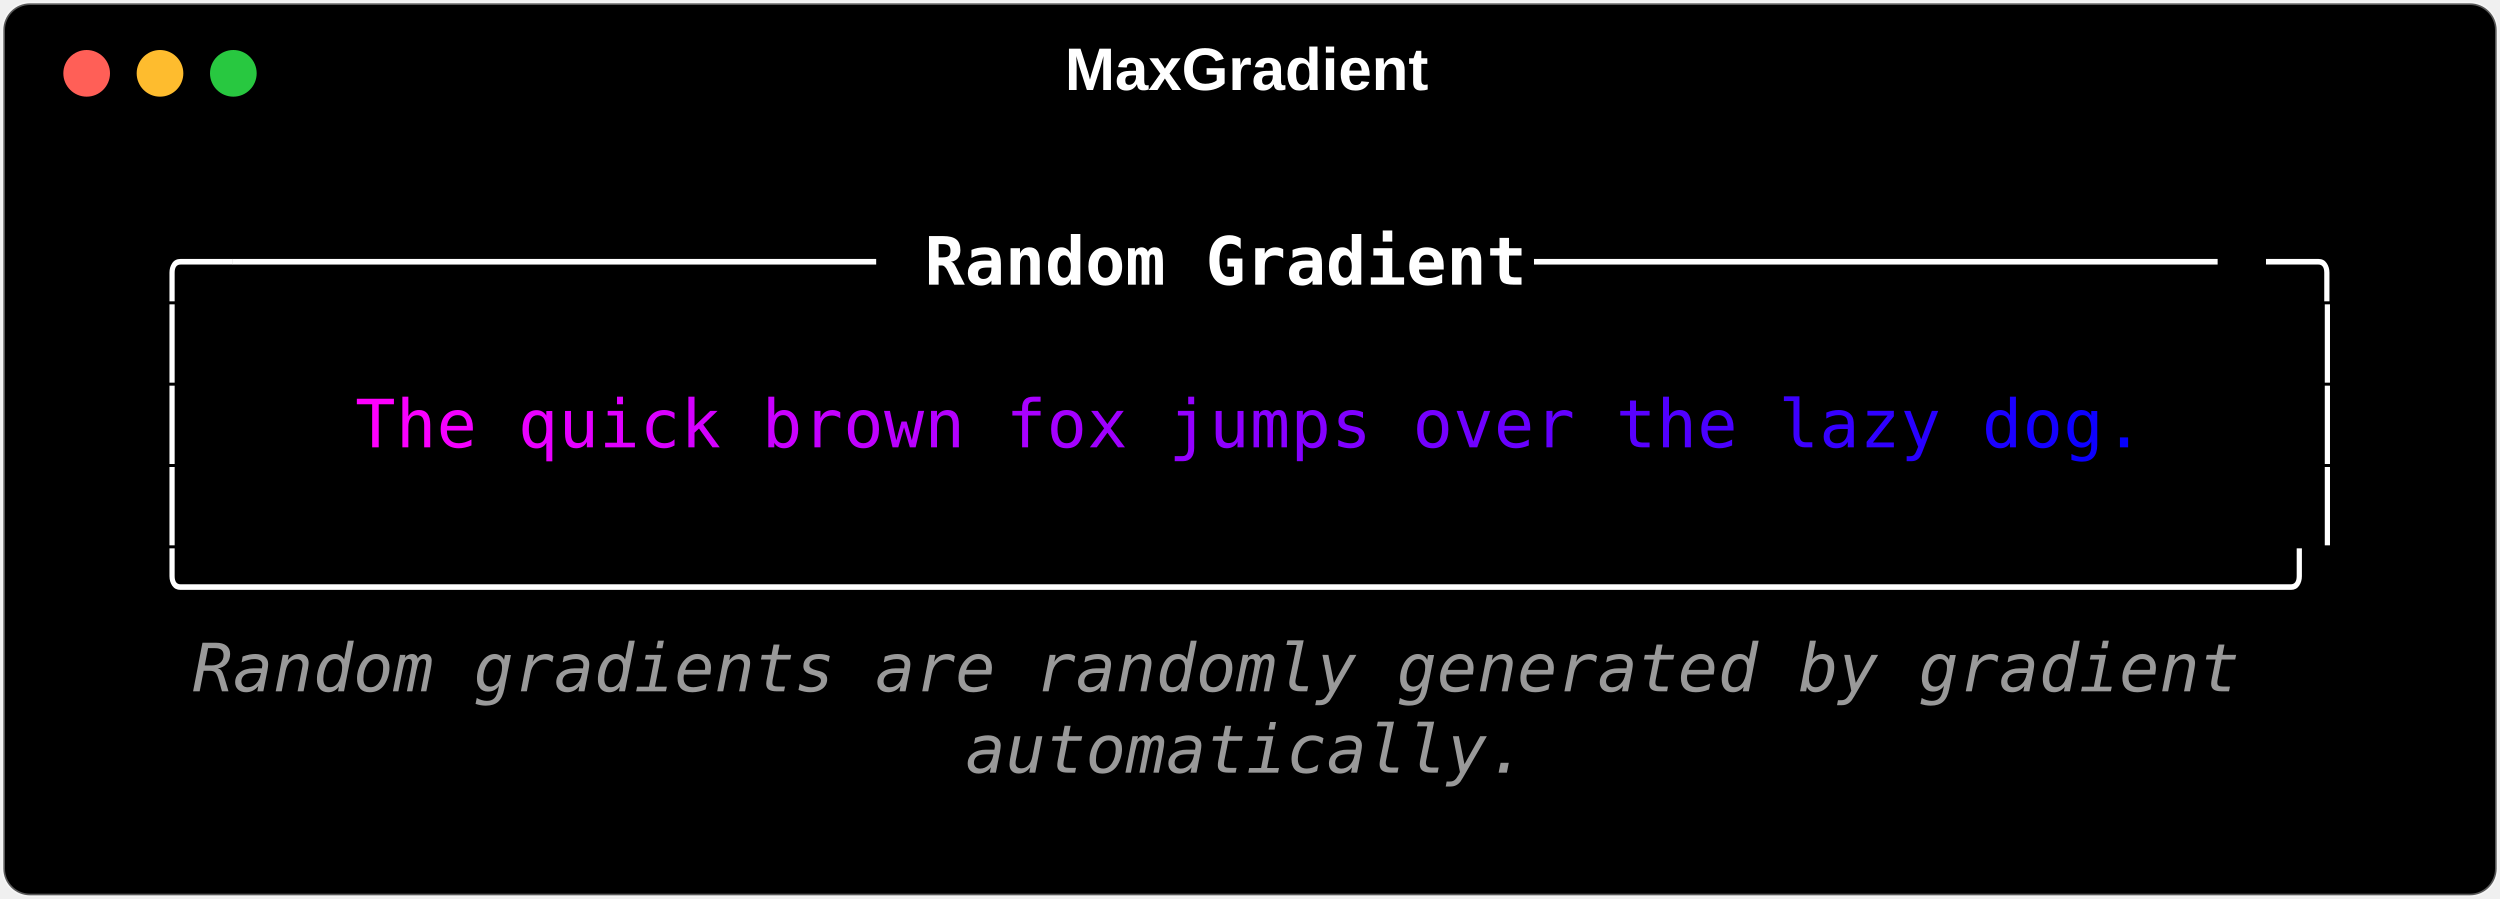
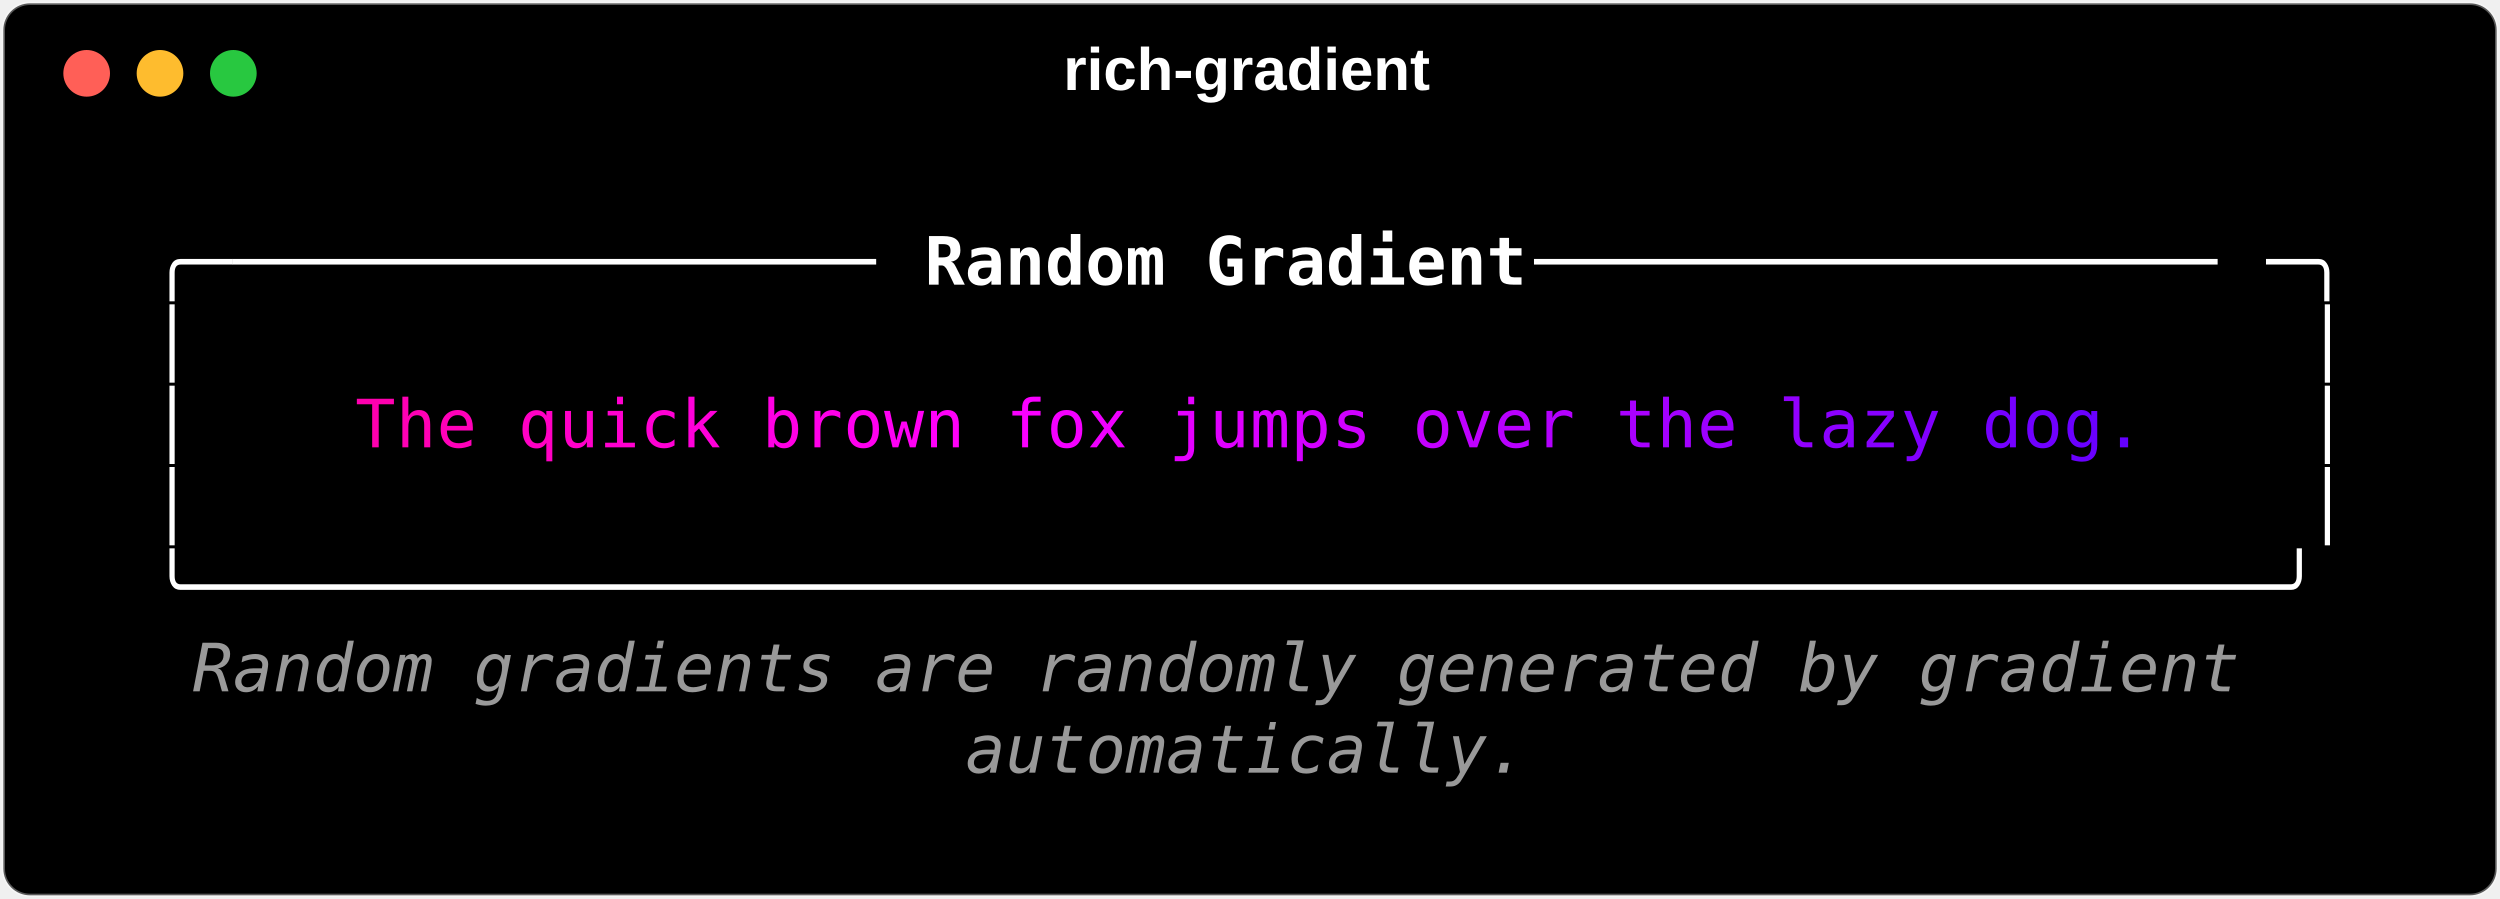
<svg xmlns="http://www.w3.org/2000/svg" class="rich-terminal" viewBox="0 0 750 269.6">
  <style>

    @font-face {
        font-family: "Fira Code";
        src: local("FiraCode-Regular"),
                url("https://cdnjs.cloudflare.com/ajax/libs/firacode/6.2.0/woff2/FiraCode-Regular.woff2") format("woff2"),
                url("https://cdnjs.cloudflare.com/ajax/libs/firacode/6.2.0/woff/FiraCode-Regular.woff") format("woff");
        font-style: normal;
        font-weight: 400;
    }
    @font-face {
        font-family: "Fira Code";
        src: local("FiraCode-Bold"),
                url("https://cdnjs.cloudflare.com/ajax/libs/firacode/6.2.0/woff2/FiraCode-Bold.woff2") format("woff2"),
                url("https://cdnjs.cloudflare.com/ajax/libs/firacode/6.2.0/woff/FiraCode-Bold.woff") format("woff");
        font-style: bold;
        font-weight: 700;
    }

-     .terminal-447890561-matrix {
+     .terminal-2675657438-matrix {
        font-family: Fira Code, monospace;
        font-size: 20px;
        line-height: 24.4px;
        font-variant-east-asian: full-width;
    }

-     .terminal-447890561-title {
+     .terminal-2675657438-title {
        font-size: 18px;
        font-weight: bold;
        font-family: arial;
    }

-     .terminal-447890561-r1 { fill: #ffffff }
- .terminal-447890561-r2 { fill: #ffffff;font-weight: bold }
- .terminal-447890561-r3 { fill: #ff00ff }
- .terminal-447890561-r4 { fill: #f900ff }
- .terminal-447890561-r5 { fill: #f400ff }
- .terminal-447890561-r6 { fill: #ef00ff }
- .terminal-447890561-r7 { fill: #e900ff }
- .terminal-447890561-r8 { fill: #e400ff }
- .terminal-447890561-r9 { fill: #df00ff }
- .terminal-447890561-r10 { fill: #d900ff }
- .terminal-447890561-r11 { fill: #d400ff }
- .terminal-447890561-r12 { fill: #cf00ff }
- .terminal-447890561-r13 { fill: #c900ff }
- .terminal-447890561-r14 { fill: #c400ff }
- .terminal-447890561-r15 { fill: #bf00ff }
- .terminal-447890561-r16 { fill: #b900ff }
- .terminal-447890561-r17 { fill: #b400ff }
- .terminal-447890561-r18 { fill: #af00ff }
- .terminal-447890561-r19 { fill: #a900ff }
- .terminal-447890561-r20 { fill: #a400ff }
- .terminal-447890561-r21 { fill: #9f00ff }
- .terminal-447890561-r22 { fill: #9900ff }
- .terminal-447890561-r23 { fill: #9400ff }
- .terminal-447890561-r24 { fill: #8f00ff }
- .terminal-447890561-r25 { fill: #8900ff }
- .terminal-447890561-r26 { fill: #8400ff }
- .terminal-447890561-r27 { fill: #7f00ff }
- .terminal-447890561-r28 { fill: #7900ff }
- .terminal-447890561-r29 { fill: #7400ff }
- .terminal-447890561-r30 { fill: #6f00ff }
- .terminal-447890561-r31 { fill: #6900ff }
- .terminal-447890561-r32 { fill: #6400ff }
- .terminal-447890561-r33 { fill: #5f00ff }
- .terminal-447890561-r34 { fill: #5800ff }
- .terminal-447890561-r35 { fill: #5100ff }
- .terminal-447890561-r36 { fill: #4a00ff }
- .terminal-447890561-r37 { fill: #4300ff }
- .terminal-447890561-r38 { fill: #3d00ff }
- .terminal-447890561-r39 { fill: #3600ff }
- .terminal-447890561-r40 { fill: #2f00ff }
- .terminal-447890561-r41 { fill: #2800ff }
- .terminal-447890561-r42 { fill: #2100ff }
- .terminal-447890561-r43 { fill: #1b00ff }
- .terminal-447890561-r44 { fill: #1400ff }
- .terminal-447890561-r45 { fill: #0d00ff }
- .terminal-447890561-r46 { fill: #0600ff }
- .terminal-447890561-r47 { fill: #999999;font-style: italic; }
+     .terminal-2675657438-r1 { fill: #ffffff }
+ .terminal-2675657438-r2 { fill: #ffffff;font-weight: bold }
+ .terminal-2675657438-r3 { fill: #ff00af }
+ .terminal-2675657438-r4 { fill: #ff00b4 }
+ .terminal-2675657438-r5 { fill: #ff00b9 }
+ .terminal-2675657438-r6 { fill: #ff00bf }
+ .terminal-2675657438-r7 { fill: #ff00c4 }
+ .terminal-2675657438-r8 { fill: #ff00c9 }
+ .terminal-2675657438-r9 { fill: #ff00cf }
+ .terminal-2675657438-r10 { fill: #ff00d4 }
+ .terminal-2675657438-r11 { fill: #ff00d9 }
+ .terminal-2675657438-r12 { fill: #ff00df }
+ .terminal-2675657438-r13 { fill: #ff00e4 }
+ .terminal-2675657438-r14 { fill: #ff00e9 }
+ .terminal-2675657438-r15 { fill: #ff00ef }
+ .terminal-2675657438-r16 { fill: #ff00f4 }
+ .terminal-2675657438-r17 { fill: #ff00f9 }
+ .terminal-2675657438-r18 { fill: #ff00ff }
+ .terminal-2675657438-r19 { fill: #f900ff }
+ .terminal-2675657438-r20 { fill: #f400ff }
+ .terminal-2675657438-r21 { fill: #ef00ff }
+ .terminal-2675657438-r22 { fill: #e900ff }
+ .terminal-2675657438-r23 { fill: #e400ff }
+ .terminal-2675657438-r24 { fill: #df00ff }
+ .terminal-2675657438-r25 { fill: #d900ff }
+ .terminal-2675657438-r26 { fill: #d400ff }
+ .terminal-2675657438-r27 { fill: #cf00ff }
+ .terminal-2675657438-r28 { fill: #c900ff }
+ .terminal-2675657438-r29 { fill: #c400ff }
+ .terminal-2675657438-r30 { fill: #bf00ff }
+ .terminal-2675657438-r31 { fill: #b900ff }
+ .terminal-2675657438-r32 { fill: #b400ff }
+ .terminal-2675657438-r33 { fill: #af00ff }
+ .terminal-2675657438-r34 { fill: #a900ff }
+ .terminal-2675657438-r35 { fill: #a300ff }
+ .terminal-2675657438-r36 { fill: #9d00ff }
+ .terminal-2675657438-r37 { fill: #9800ff }
+ .terminal-2675657438-r38 { fill: #9200ff }
+ .terminal-2675657438-r39 { fill: #8c00ff }
+ .terminal-2675657438-r40 { fill: #8700ff }
+ .terminal-2675657438-r41 { fill: #8100ff }
+ .terminal-2675657438-r42 { fill: #7b00ff }
+ .terminal-2675657438-r43 { fill: #7500ff }
+ .terminal-2675657438-r44 { fill: #7000ff }
+ .terminal-2675657438-r45 { fill: #6a00ff }
+ .terminal-2675657438-r46 { fill: #6400ff }
+ .terminal-2675657438-r47 { fill: #999999;font-style: italic; }
    </style>
  <defs>
-     <clipPath id="terminal-447890561-clip-terminal">
+     <clipPath id="terminal-2675657438-clip-terminal">
      <rect x="0" y="0" width="731.0" height="218.6" />
    </clipPath>
-     <clipPath id="terminal-447890561-line-0">
+     <clipPath id="terminal-2675657438-line-0">
      <rect x="0" y="1.5" width="732" height="24.65" />
    </clipPath>
-     <clipPath id="terminal-447890561-line-1">
+     <clipPath id="terminal-2675657438-line-1">
      <rect x="0" y="25.9" width="732" height="24.65" />
    </clipPath>
-     <clipPath id="terminal-447890561-line-2">
+     <clipPath id="terminal-2675657438-line-2">
      <rect x="0" y="50.3" width="732" height="24.65" />
    </clipPath>
-     <clipPath id="terminal-447890561-line-3">
+     <clipPath id="terminal-2675657438-line-3">
      <rect x="0" y="74.7" width="732" height="24.65" />
    </clipPath>
-     <clipPath id="terminal-447890561-line-4">
+     <clipPath id="terminal-2675657438-line-4">
      <rect x="0" y="99.1" width="732" height="24.65" />
    </clipPath>
-     <clipPath id="terminal-447890561-line-5">
+     <clipPath id="terminal-2675657438-line-5">
      <rect x="0" y="123.5" width="732" height="24.65" />
    </clipPath>
-     <clipPath id="terminal-447890561-line-6">
+     <clipPath id="terminal-2675657438-line-6">
      <rect x="0" y="147.9" width="732" height="24.65" />
    </clipPath>
-     <clipPath id="terminal-447890561-line-7">
+     <clipPath id="terminal-2675657438-line-7">
      <rect x="0" y="172.3" width="732" height="24.65" />
    </clipPath>
  </defs>
  <rect fill="#000000" stroke="rgba(255,255,255,0.35)" stroke-width="1" x="1" y="1" width="748" height="267.6" rx="8" />
-   <text class="terminal-447890561-title" fill="#ffffff" text-anchor="middle" x="374" y="27">MaxGradient</text>
+   <text class="terminal-2675657438-title" fill="#ffffff" text-anchor="middle" x="374" y="27">rich-gradient</text>
  <g transform="translate(26,22)">
    <circle cx="0" cy="0" r="7" fill="#ff5f57" />
    <circle cx="22" cy="0" r="7" fill="#febc2e" />
    <circle cx="44" cy="0" r="7" fill="#28c840" />
  </g>
-   <g transform="translate(9, 41)" clip-path="url(#terminal-447890561-clip-terminal)">
-     <g class="terminal-447890561-matrix">
-       <text class="terminal-447890561-r1" x="732" y="20" textLength="12.2" clip-path="url(#terminal-447890561-line-0)">
+   <g transform="translate(9, 41)" clip-path="url(#terminal-2675657438-clip-terminal)">
+     <g class="terminal-2675657438-matrix">
+       <text class="terminal-2675657438-r1" x="732" y="20" textLength="12.2" clip-path="url(#terminal-2675657438-line-0)">
</text>
-       <text class="terminal-447890561-r1" x="36.6" y="44.4" textLength="24.4" clip-path="url(#terminal-447890561-line-1)">╭─</text>
-       <text class="terminal-447890561-r1" x="61" y="44.4" textLength="207.4" clip-path="url(#terminal-447890561-line-1)">──────────────── </text>
-       <text class="terminal-447890561-r2" x="268.4" y="44.4" textLength="183" clip-path="url(#terminal-447890561-line-1)">Random Gradient</text>
-       <text class="terminal-447890561-r1" x="451.4" y="44.4" textLength="219.6" clip-path="url(#terminal-447890561-line-1)"> ─────────────────</text>
-       <text class="terminal-447890561-r1" x="671" y="44.4" textLength="24.4" clip-path="url(#terminal-447890561-line-1)">─╮</text>
-       <text class="terminal-447890561-r1" x="732" y="44.4" textLength="12.2" clip-path="url(#terminal-447890561-line-1)">
+       <text class="terminal-2675657438-r1" x="36.6" y="44.4" textLength="24.4" clip-path="url(#terminal-2675657438-line-1)">╭─</text>
+       <text class="terminal-2675657438-r1" x="61" y="44.4" textLength="207.4" clip-path="url(#terminal-2675657438-line-1)">──────────────── </text>
+       <text class="terminal-2675657438-r2" x="268.4" y="44.4" textLength="183" clip-path="url(#terminal-2675657438-line-1)">Random Gradient</text>
+       <text class="terminal-2675657438-r1" x="451.4" y="44.4" textLength="219.6" clip-path="url(#terminal-2675657438-line-1)"> ─────────────────</text>
+       <text class="terminal-2675657438-r1" x="671" y="44.4" textLength="24.4" clip-path="url(#terminal-2675657438-line-1)">─╮</text>
+       <text class="terminal-2675657438-r1" x="732" y="44.4" textLength="12.2" clip-path="url(#terminal-2675657438-line-1)">
</text>
-       <text class="terminal-447890561-r1" x="36.6" y="68.8" textLength="12.2" clip-path="url(#terminal-447890561-line-2)">│</text>
-       <text class="terminal-447890561-r1" x="683.2" y="68.8" textLength="12.2" clip-path="url(#terminal-447890561-line-2)">│</text>
-       <text class="terminal-447890561-r1" x="732" y="68.8" textLength="12.2" clip-path="url(#terminal-447890561-line-2)">
+       <text class="terminal-2675657438-r1" x="36.6" y="68.8" textLength="12.2" clip-path="url(#terminal-2675657438-line-2)">│</text>
+       <text class="terminal-2675657438-r1" x="683.2" y="68.8" textLength="12.2" clip-path="url(#terminal-2675657438-line-2)">│</text>
+       <text class="terminal-2675657438-r1" x="732" y="68.8" textLength="12.2" clip-path="url(#terminal-2675657438-line-2)">
</text>
-       <text class="terminal-447890561-r1" x="36.6" y="93.2" textLength="12.2" clip-path="url(#terminal-447890561-line-3)">│</text>
-       <text class="terminal-447890561-r3" x="97.6" y="93.2" textLength="12.2" clip-path="url(#terminal-447890561-line-3)">T</text>
-       <text class="terminal-447890561-r4" x="109.8" y="93.2" textLength="12.2" clip-path="url(#terminal-447890561-line-3)">h</text>
-       <text class="terminal-447890561-r5" x="122" y="93.2" textLength="12.2" clip-path="url(#terminal-447890561-line-3)">e</text>
-       <text class="terminal-447890561-r7" x="146.4" y="93.2" textLength="12.2" clip-path="url(#terminal-447890561-line-3)">q</text>
-       <text class="terminal-447890561-r8" x="158.6" y="93.2" textLength="12.2" clip-path="url(#terminal-447890561-line-3)">u</text>
-       <text class="terminal-447890561-r9" x="170.8" y="93.2" textLength="12.2" clip-path="url(#terminal-447890561-line-3)">i</text>
-       <text class="terminal-447890561-r10" x="183" y="93.2" textLength="12.2" clip-path="url(#terminal-447890561-line-3)">c</text>
-       <text class="terminal-447890561-r11" x="195.2" y="93.2" textLength="12.2" clip-path="url(#terminal-447890561-line-3)">k</text>
-       <text class="terminal-447890561-r13" x="219.6" y="93.2" textLength="12.2" clip-path="url(#terminal-447890561-line-3)">b</text>
-       <text class="terminal-447890561-r14" x="231.8" y="93.2" textLength="12.2" clip-path="url(#terminal-447890561-line-3)">r</text>
-       <text class="terminal-447890561-r15" x="244" y="93.2" textLength="12.2" clip-path="url(#terminal-447890561-line-3)">o</text>
-       <text class="terminal-447890561-r16" x="256.2" y="93.2" textLength="12.2" clip-path="url(#terminal-447890561-line-3)">w</text>
-       <text class="terminal-447890561-r17" x="268.4" y="93.2" textLength="12.2" clip-path="url(#terminal-447890561-line-3)">n</text>
-       <text class="terminal-447890561-r19" x="292.8" y="93.2" textLength="12.2" clip-path="url(#terminal-447890561-line-3)">f</text>
-       <text class="terminal-447890561-r20" x="305" y="93.2" textLength="12.2" clip-path="url(#terminal-447890561-line-3)">o</text>
-       <text class="terminal-447890561-r21" x="317.2" y="93.2" textLength="12.2" clip-path="url(#terminal-447890561-line-3)">x</text>
-       <text class="terminal-447890561-r23" x="341.6" y="93.2" textLength="12.2" clip-path="url(#terminal-447890561-line-3)">j</text>
-       <text class="terminal-447890561-r24" x="353.8" y="93.2" textLength="12.2" clip-path="url(#terminal-447890561-line-3)">u</text>
-       <text class="terminal-447890561-r25" x="366" y="93.2" textLength="12.2" clip-path="url(#terminal-447890561-line-3)">m</text>
-       <text class="terminal-447890561-r26" x="378.2" y="93.2" textLength="12.2" clip-path="url(#terminal-447890561-line-3)">p</text>
-       <text class="terminal-447890561-r27" x="390.4" y="93.2" textLength="12.2" clip-path="url(#terminal-447890561-line-3)">s</text>
-       <text class="terminal-447890561-r29" x="414.8" y="93.2" textLength="12.2" clip-path="url(#terminal-447890561-line-3)">o</text>
-       <text class="terminal-447890561-r30" x="427" y="93.2" textLength="12.2" clip-path="url(#terminal-447890561-line-3)">v</text>
-       <text class="terminal-447890561-r31" x="439.2" y="93.2" textLength="12.2" clip-path="url(#terminal-447890561-line-3)">e</text>
-       <text class="terminal-447890561-r32" x="451.4" y="93.2" textLength="12.2" clip-path="url(#terminal-447890561-line-3)">r</text>
-       <text class="terminal-447890561-r34" x="475.8" y="93.2" textLength="12.2" clip-path="url(#terminal-447890561-line-3)">t</text>
-       <text class="terminal-447890561-r35" x="488" y="93.2" textLength="12.2" clip-path="url(#terminal-447890561-line-3)">h</text>
-       <text class="terminal-447890561-r36" x="500.2" y="93.2" textLength="12.2" clip-path="url(#terminal-447890561-line-3)">e</text>
-       <text class="terminal-447890561-r38" x="524.6" y="93.2" textLength="12.2" clip-path="url(#terminal-447890561-line-3)">l</text>
-       <text class="terminal-447890561-r39" x="536.8" y="93.2" textLength="12.2" clip-path="url(#terminal-447890561-line-3)">a</text>
-       <text class="terminal-447890561-r40" x="549" y="93.2" textLength="12.2" clip-path="url(#terminal-447890561-line-3)">z</text>
-       <text class="terminal-447890561-r41" x="561.2" y="93.2" textLength="12.2" clip-path="url(#terminal-447890561-line-3)">y</text>
-       <text class="terminal-447890561-r43" x="585.6" y="93.2" textLength="12.2" clip-path="url(#terminal-447890561-line-3)">d</text>
-       <text class="terminal-447890561-r44" x="597.8" y="93.2" textLength="12.2" clip-path="url(#terminal-447890561-line-3)">o</text>
-       <text class="terminal-447890561-r45" x="610" y="93.2" textLength="12.2" clip-path="url(#terminal-447890561-line-3)">g</text>
-       <text class="terminal-447890561-r46" x="622.2" y="93.2" textLength="12.2" clip-path="url(#terminal-447890561-line-3)">.</text>
-       <text class="terminal-447890561-r1" x="683.2" y="93.2" textLength="12.2" clip-path="url(#terminal-447890561-line-3)">│</text>
-       <text class="terminal-447890561-r1" x="732" y="93.2" textLength="12.2" clip-path="url(#terminal-447890561-line-3)">
+       <text class="terminal-2675657438-r1" x="36.6" y="93.2" textLength="12.2" clip-path="url(#terminal-2675657438-line-3)">│</text>
+       <text class="terminal-2675657438-r3" x="97.6" y="93.2" textLength="12.2" clip-path="url(#terminal-2675657438-line-3)">T</text>
+       <text class="terminal-2675657438-r4" x="109.8" y="93.2" textLength="12.2" clip-path="url(#terminal-2675657438-line-3)">h</text>
+       <text class="terminal-2675657438-r5" x="122" y="93.2" textLength="12.2" clip-path="url(#terminal-2675657438-line-3)">e</text>
+       <text class="terminal-2675657438-r7" x="146.4" y="93.2" textLength="12.2" clip-path="url(#terminal-2675657438-line-3)">q</text>
+       <text class="terminal-2675657438-r8" x="158.6" y="93.2" textLength="12.2" clip-path="url(#terminal-2675657438-line-3)">u</text>
+       <text class="terminal-2675657438-r9" x="170.8" y="93.2" textLength="12.2" clip-path="url(#terminal-2675657438-line-3)">i</text>
+       <text class="terminal-2675657438-r10" x="183" y="93.2" textLength="12.2" clip-path="url(#terminal-2675657438-line-3)">c</text>
+       <text class="terminal-2675657438-r11" x="195.2" y="93.2" textLength="12.2" clip-path="url(#terminal-2675657438-line-3)">k</text>
+       <text class="terminal-2675657438-r13" x="219.6" y="93.2" textLength="12.2" clip-path="url(#terminal-2675657438-line-3)">b</text>
+       <text class="terminal-2675657438-r14" x="231.8" y="93.2" textLength="12.2" clip-path="url(#terminal-2675657438-line-3)">r</text>
+       <text class="terminal-2675657438-r15" x="244" y="93.2" textLength="12.2" clip-path="url(#terminal-2675657438-line-3)">o</text>
+       <text class="terminal-2675657438-r16" x="256.2" y="93.2" textLength="12.2" clip-path="url(#terminal-2675657438-line-3)">w</text>
+       <text class="terminal-2675657438-r17" x="268.4" y="93.2" textLength="12.2" clip-path="url(#terminal-2675657438-line-3)">n</text>
+       <text class="terminal-2675657438-r19" x="292.8" y="93.2" textLength="12.2" clip-path="url(#terminal-2675657438-line-3)">f</text>
+       <text class="terminal-2675657438-r20" x="305" y="93.2" textLength="12.2" clip-path="url(#terminal-2675657438-line-3)">o</text>
+       <text class="terminal-2675657438-r21" x="317.2" y="93.2" textLength="12.2" clip-path="url(#terminal-2675657438-line-3)">x</text>
+       <text class="terminal-2675657438-r23" x="341.6" y="93.2" textLength="12.2" clip-path="url(#terminal-2675657438-line-3)">j</text>
+       <text class="terminal-2675657438-r24" x="353.8" y="93.2" textLength="12.2" clip-path="url(#terminal-2675657438-line-3)">u</text>
+       <text class="terminal-2675657438-r25" x="366" y="93.2" textLength="12.2" clip-path="url(#terminal-2675657438-line-3)">m</text>
+       <text class="terminal-2675657438-r26" x="378.2" y="93.2" textLength="12.2" clip-path="url(#terminal-2675657438-line-3)">p</text>
+       <text class="terminal-2675657438-r27" x="390.4" y="93.2" textLength="12.2" clip-path="url(#terminal-2675657438-line-3)">s</text>
+       <text class="terminal-2675657438-r29" x="414.8" y="93.2" textLength="12.2" clip-path="url(#terminal-2675657438-line-3)">o</text>
+       <text class="terminal-2675657438-r30" x="427" y="93.2" textLength="12.2" clip-path="url(#terminal-2675657438-line-3)">v</text>
+       <text class="terminal-2675657438-r31" x="439.2" y="93.2" textLength="12.2" clip-path="url(#terminal-2675657438-line-3)">e</text>
+       <text class="terminal-2675657438-r32" x="451.4" y="93.2" textLength="12.2" clip-path="url(#terminal-2675657438-line-3)">r</text>
+       <text class="terminal-2675657438-r34" x="475.8" y="93.2" textLength="12.2" clip-path="url(#terminal-2675657438-line-3)">t</text>
+       <text class="terminal-2675657438-r35" x="488" y="93.2" textLength="12.2" clip-path="url(#terminal-2675657438-line-3)">h</text>
+       <text class="terminal-2675657438-r36" x="500.2" y="93.2" textLength="12.2" clip-path="url(#terminal-2675657438-line-3)">e</text>
+       <text class="terminal-2675657438-r38" x="524.6" y="93.2" textLength="12.2" clip-path="url(#terminal-2675657438-line-3)">l</text>
+       <text class="terminal-2675657438-r39" x="536.8" y="93.2" textLength="12.2" clip-path="url(#terminal-2675657438-line-3)">a</text>
+       <text class="terminal-2675657438-r40" x="549" y="93.2" textLength="12.2" clip-path="url(#terminal-2675657438-line-3)">z</text>
+       <text class="terminal-2675657438-r41" x="561.2" y="93.2" textLength="12.2" clip-path="url(#terminal-2675657438-line-3)">y</text>
+       <text class="terminal-2675657438-r43" x="585.6" y="93.2" textLength="12.2" clip-path="url(#terminal-2675657438-line-3)">d</text>
+       <text class="terminal-2675657438-r44" x="597.8" y="93.2" textLength="12.2" clip-path="url(#terminal-2675657438-line-3)">o</text>
+       <text class="terminal-2675657438-r45" x="610" y="93.2" textLength="12.2" clip-path="url(#terminal-2675657438-line-3)">g</text>
+       <text class="terminal-2675657438-r46" x="622.2" y="93.2" textLength="12.2" clip-path="url(#terminal-2675657438-line-3)">.</text>
+       <text class="terminal-2675657438-r1" x="683.2" y="93.2" textLength="12.2" clip-path="url(#terminal-2675657438-line-3)">│</text>
+       <text class="terminal-2675657438-r1" x="732" y="93.2" textLength="12.2" clip-path="url(#terminal-2675657438-line-3)">
</text>
-       <text class="terminal-447890561-r1" x="36.6" y="117.6" textLength="12.2" clip-path="url(#terminal-447890561-line-4)">│</text>
-       <text class="terminal-447890561-r1" x="683.2" y="117.6" textLength="12.2" clip-path="url(#terminal-447890561-line-4)">│</text>
-       <text class="terminal-447890561-r1" x="732" y="117.6" textLength="12.2" clip-path="url(#terminal-447890561-line-4)">
+       <text class="terminal-2675657438-r1" x="36.6" y="117.6" textLength="12.2" clip-path="url(#terminal-2675657438-line-4)">│</text>
+       <text class="terminal-2675657438-r1" x="683.2" y="117.6" textLength="12.2" clip-path="url(#terminal-2675657438-line-4)">│</text>
+       <text class="terminal-2675657438-r1" x="732" y="117.6" textLength="12.2" clip-path="url(#terminal-2675657438-line-4)">
</text>
-       <text class="terminal-447890561-r1" x="36.6" y="142" textLength="658.8" clip-path="url(#terminal-447890561-line-5)">╰────────────────────────────────────────────────────╯</text>
-       <text class="terminal-447890561-r1" x="732" y="142" textLength="12.2" clip-path="url(#terminal-447890561-line-5)">
+       <text class="terminal-2675657438-r1" x="36.6" y="142" textLength="658.8" clip-path="url(#terminal-2675657438-line-5)">╰────────────────────────────────────────────────────╯</text>
+       <text class="terminal-2675657438-r1" x="732" y="142" textLength="12.2" clip-path="url(#terminal-2675657438-line-5)">
</text>
-       <text class="terminal-447890561-r47" x="48.8" y="166.4" textLength="622.2" clip-path="url(#terminal-447890561-line-6)">Random gradients are randomly generated by gradient</text>
-       <text class="terminal-447890561-r1" x="732" y="166.4" textLength="12.2" clip-path="url(#terminal-447890561-line-6)">
+       <text class="terminal-2675657438-r47" x="48.8" y="166.4" textLength="622.2" clip-path="url(#terminal-2675657438-line-6)">Random gradients are randomly generated by gradient</text>
+       <text class="terminal-2675657438-r1" x="732" y="166.4" textLength="12.2" clip-path="url(#terminal-2675657438-line-6)">
</text>
-       <text class="terminal-447890561-r47" x="280.6" y="190.8" textLength="170.8" clip-path="url(#terminal-447890561-line-7)">automatically.</text>
-       <text class="terminal-447890561-r1" x="732" y="190.8" textLength="12.2" clip-path="url(#terminal-447890561-line-7)">
+       <text class="terminal-2675657438-r47" x="280.6" y="190.8" textLength="170.8" clip-path="url(#terminal-2675657438-line-7)">automatically.</text>
+       <text class="terminal-2675657438-r1" x="732" y="190.8" textLength="12.2" clip-path="url(#terminal-2675657438-line-7)">
</text>
-       <text class="terminal-447890561-r1" x="732" y="215.2" textLength="12.2" clip-path="url(#terminal-447890561-line-8)">
+       <text class="terminal-2675657438-r1" x="732" y="215.2" textLength="12.2" clip-path="url(#terminal-2675657438-line-8)">
</text>
    </g>
  </g>
</svg>
